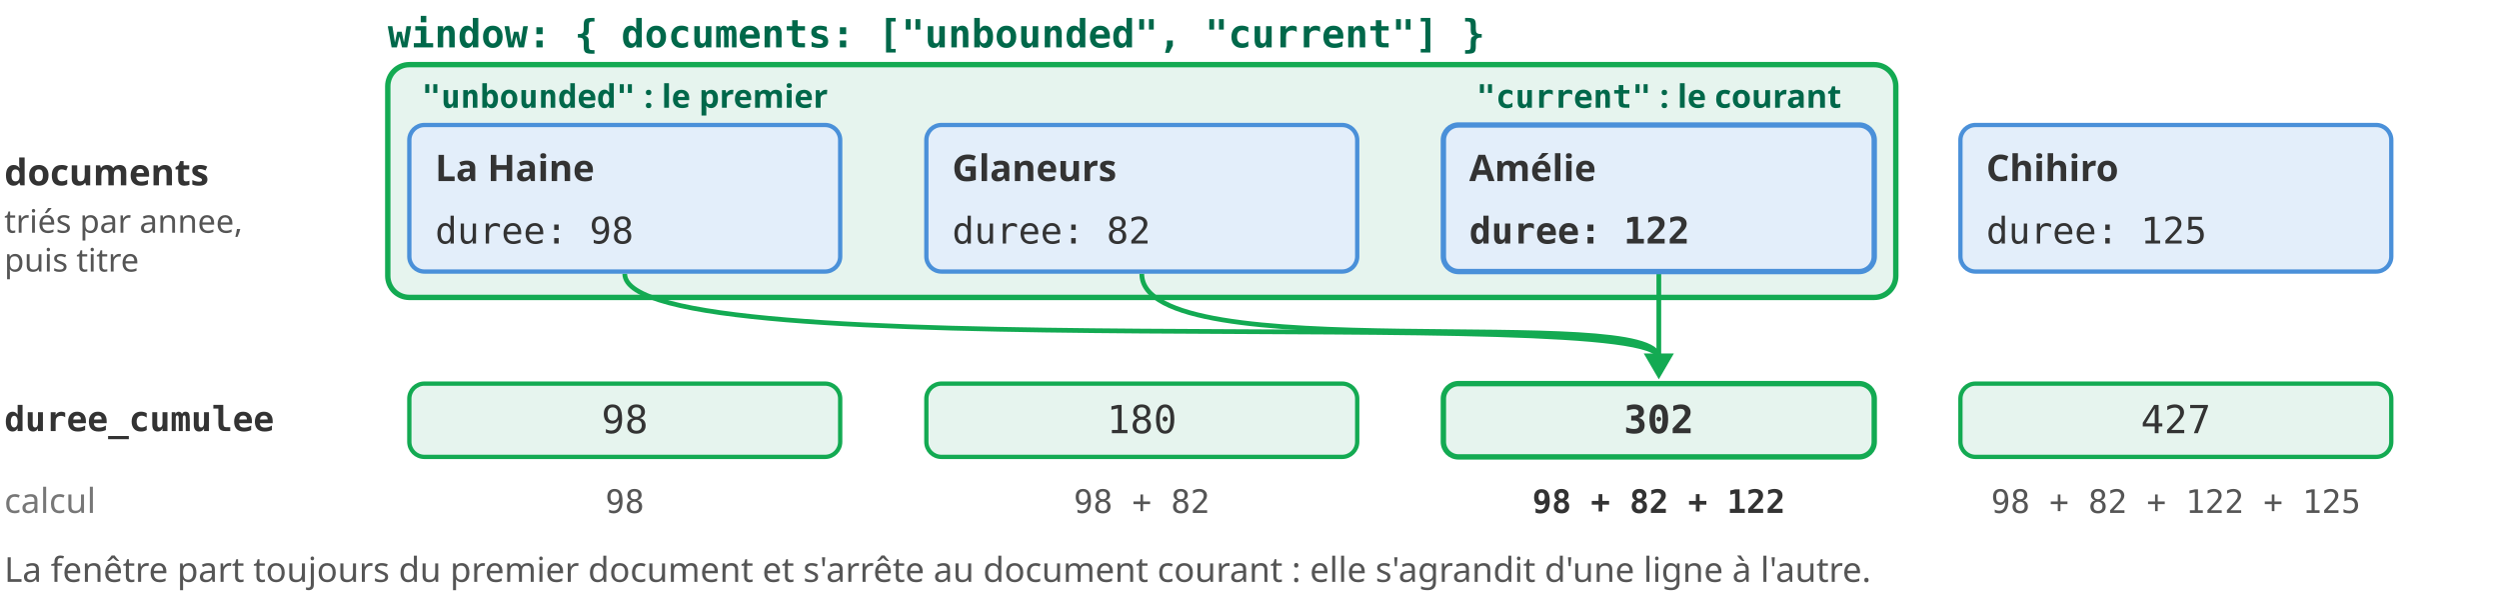
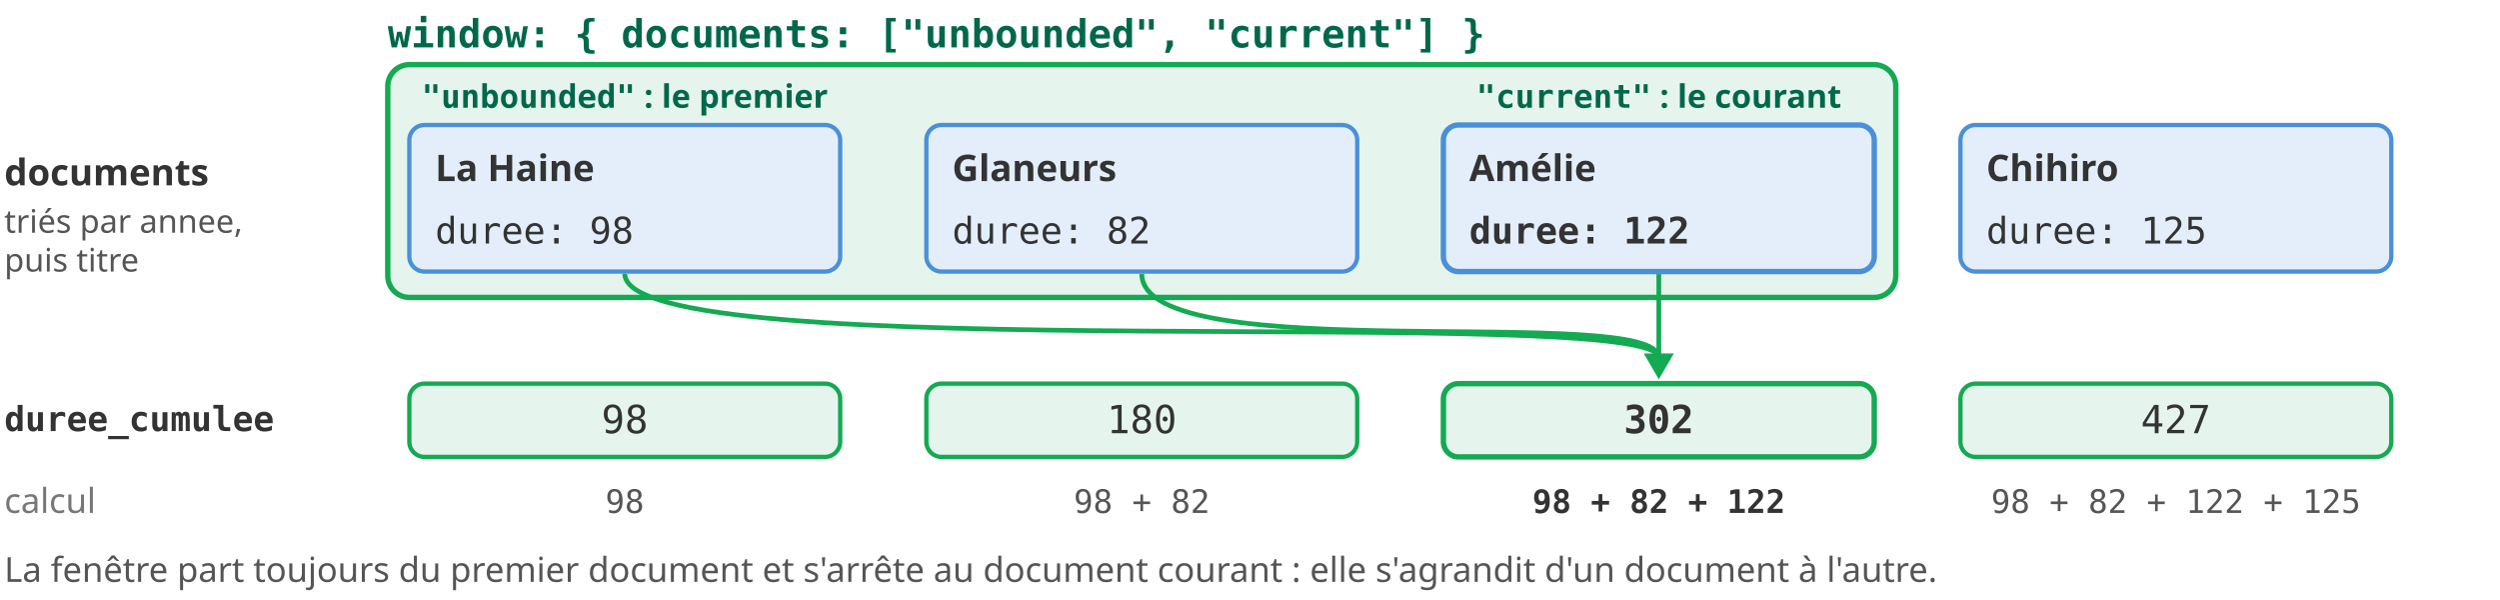
<svg xmlns="http://www.w3.org/2000/svg" viewBox="0 0 1160 278" font-family="sans-serif" role="img" aria-labelledby="t">
  <text x="2" y="86" font-size="17" font-weight="bold" fill="#333">documents</text>
  <text x="2" y="108" font-size="15" fill="#555">triés par annee,</text>
  <text x="2" y="126" font-size="15" fill="#555">puis titre</text>
  <text x="2" y="200" font-family="monospace" font-size="16" font-weight="bold" fill="#333">duree_cumulee</text>
  <text x="2" y="238" font-size="16" fill="#777">calcul</text>
  <text x="180" y="22" font-family="monospace" font-size="18" font-weight="bold" fill="#00684a">window: { documents: ["unbounded", "current"] }</text>
  <rect x="180" y="30" width="700" height="108" rx="10" fill="#e6f4ee" stroke="#13aa52" stroke-width="2.5" />
  <g font-size="15" font-weight="bold" fill="#00684a" text-anchor="middle">
    <text x="290" y="50">
      <tspan font-family="monospace">"unbounded"</tspan> : le premier</text>
    <text x="770" y="50">
      <tspan font-family="monospace">"current"</tspan> : le courant</text>
  </g>
  <path d="M290,127 C290,172 770,140 770,166" fill="none" stroke="#13aa52" stroke-width="2.2" />
  <path d="M530,127 C530,172 770,140 770,166" fill="none" stroke="#13aa52" stroke-width="2.2" />
  <path d="M770,127 C770,172 770,140 770,166" fill="none" stroke="#13aa52" stroke-width="2.2" />
  <path d="M763,164 L770,176 L777,164 z" fill="#13aa52" />
  <rect x="190" y="58" width="200" height="68" rx="7" fill="#e3eefa" stroke="#4a90d9" stroke-width="2" />
  <text x="202" y="84" font-size="17" font-weight="bold" fill="#333">La Haine</text>
  <text x="202" y="113" font-family="monospace" font-size="17" fill="#333">duree: 98</text>
  <rect x="430" y="58" width="200" height="68" rx="7" fill="#e3eefa" stroke="#4a90d9" stroke-width="2" />
  <text x="442" y="84" font-size="17" font-weight="bold" fill="#333">Glaneurs</text>
  <text x="442" y="113" font-family="monospace" font-size="17" fill="#333">duree: 82</text>
  <rect x="670" y="58" width="200" height="68" rx="7" fill="#e3eefa" stroke="#4a90d9" stroke-width="2.5" />
  <text x="682" y="84" font-size="17" font-weight="bold" fill="#333">Amélie</text>
  <text x="682" y="113" font-family="monospace" font-size="17" font-weight="bold" fill="#333">duree: 122</text>
  <rect x="910" y="58" width="200" height="68" rx="7" fill="#e3eefa" stroke="#4a90d9" stroke-width="2" />
  <text x="922" y="84" font-size="17" font-weight="bold" fill="#333">Chihiro</text>
  <text x="922" y="113" font-family="monospace" font-size="17" fill="#333">duree: 125</text>
  <rect x="190" y="178" width="200" height="34" rx="7" fill="#e6f4ee" stroke="#13aa52" stroke-width="2" />
  <text x="290" y="201" font-family="monospace" font-size="18" fill="#333" text-anchor="middle">98</text>
  <text x="290" y="238" font-family="monospace" font-size="15" fill="#555" text-anchor="middle">98</text>
  <rect x="430" y="178" width="200" height="34" rx="7" fill="#e6f4ee" stroke="#13aa52" stroke-width="2" />
  <text x="530" y="201" font-family="monospace" font-size="18" fill="#333" text-anchor="middle">180</text>
  <text x="530" y="238" font-family="monospace" font-size="15" fill="#555" text-anchor="middle">98 + 82</text>
  <rect x="670" y="178" width="200" height="34" rx="7" fill="#e6f4ee" stroke="#13aa52" stroke-width="2.5" />
  <text x="770" y="201" font-family="monospace" font-size="18" font-weight="bold" fill="#333" text-anchor="middle">302</text>
  <text x="770" y="238" font-family="monospace" font-size="15" font-weight="bold" fill="#333" text-anchor="middle">98 + 82 + 122</text>
  <rect x="910" y="178" width="200" height="34" rx="7" fill="#e6f4ee" stroke="#13aa52" stroke-width="2" />
  <text x="1010" y="201" font-family="monospace" font-size="18" fill="#333" text-anchor="middle">427</text>
  <text x="1010" y="238" font-family="monospace" font-size="15" fill="#555" text-anchor="middle">98 + 82 + 122 + 125</text>
-   <text x="2" y="270" font-size="16" fill="#555">La fenêtre part toujours du premier document et s'arrête au document courant : elle s'agrandit d'une ligne à l'autre.</text>
+   <text x="2" y="270" font-size="16" fill="#555">La fenêtre part toujours du premier document et s'arrête au document courant : elle s'agrandit d'un document à l'autre.</text>
</svg>
